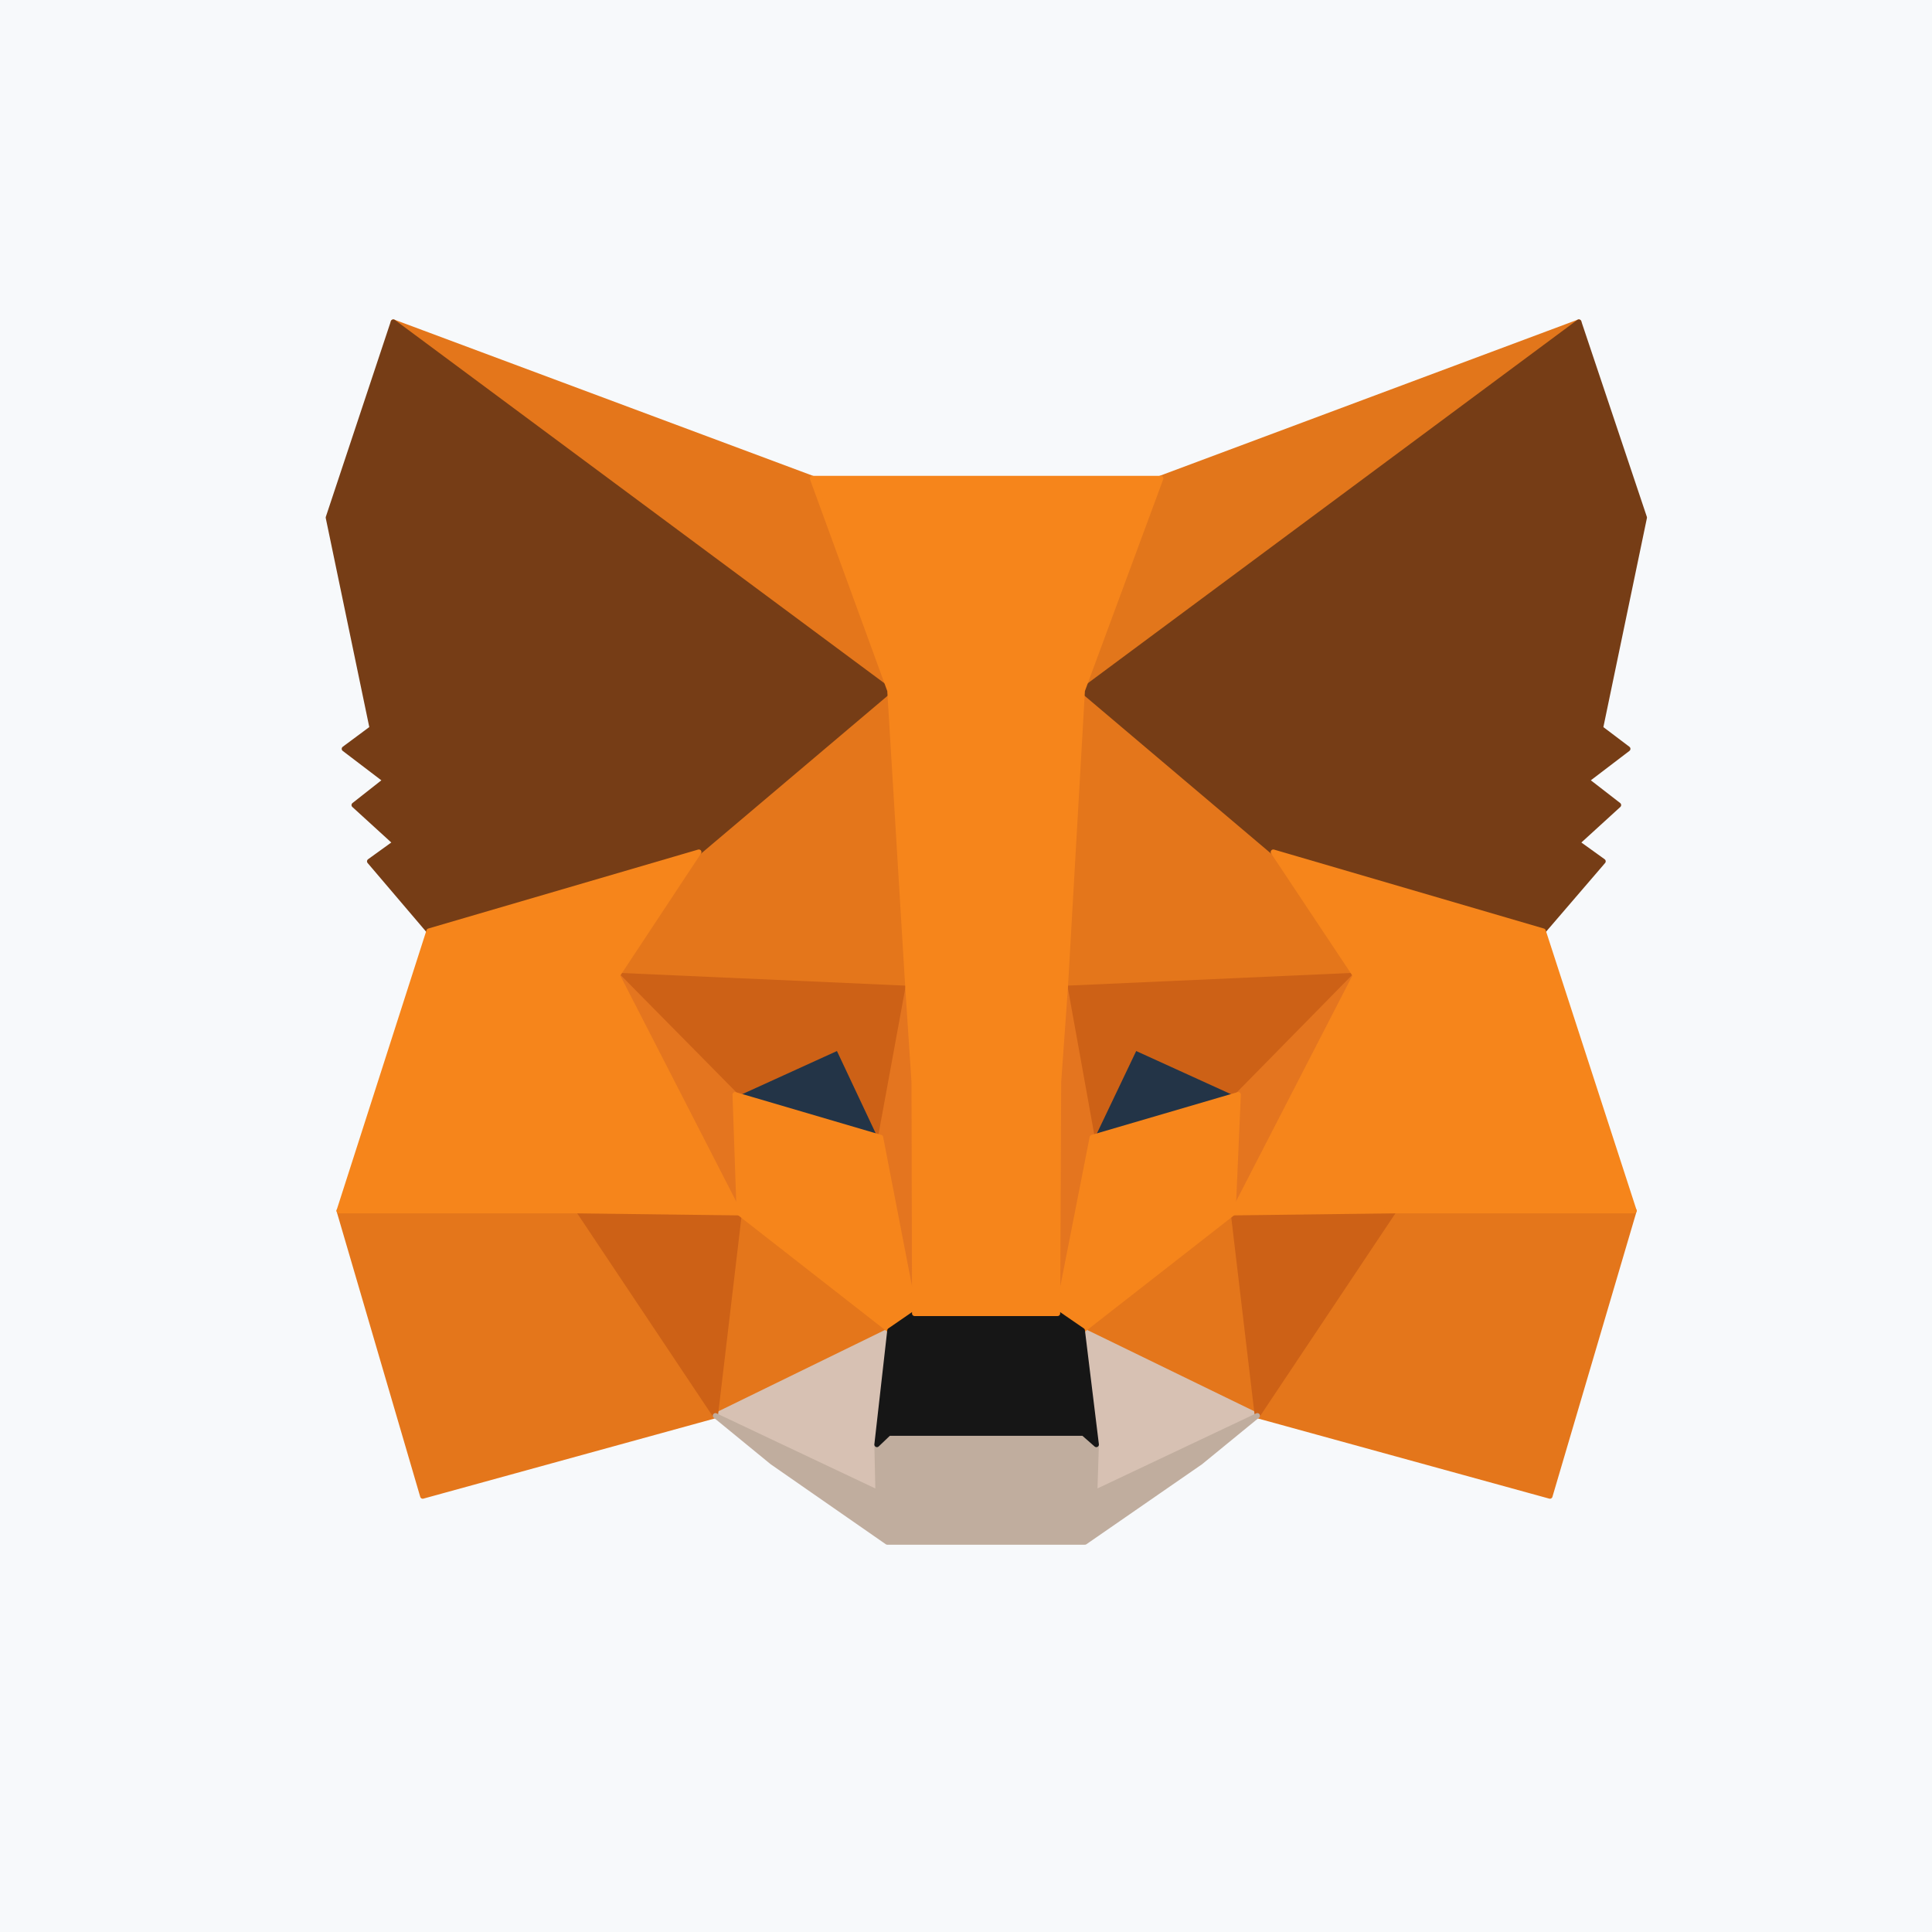
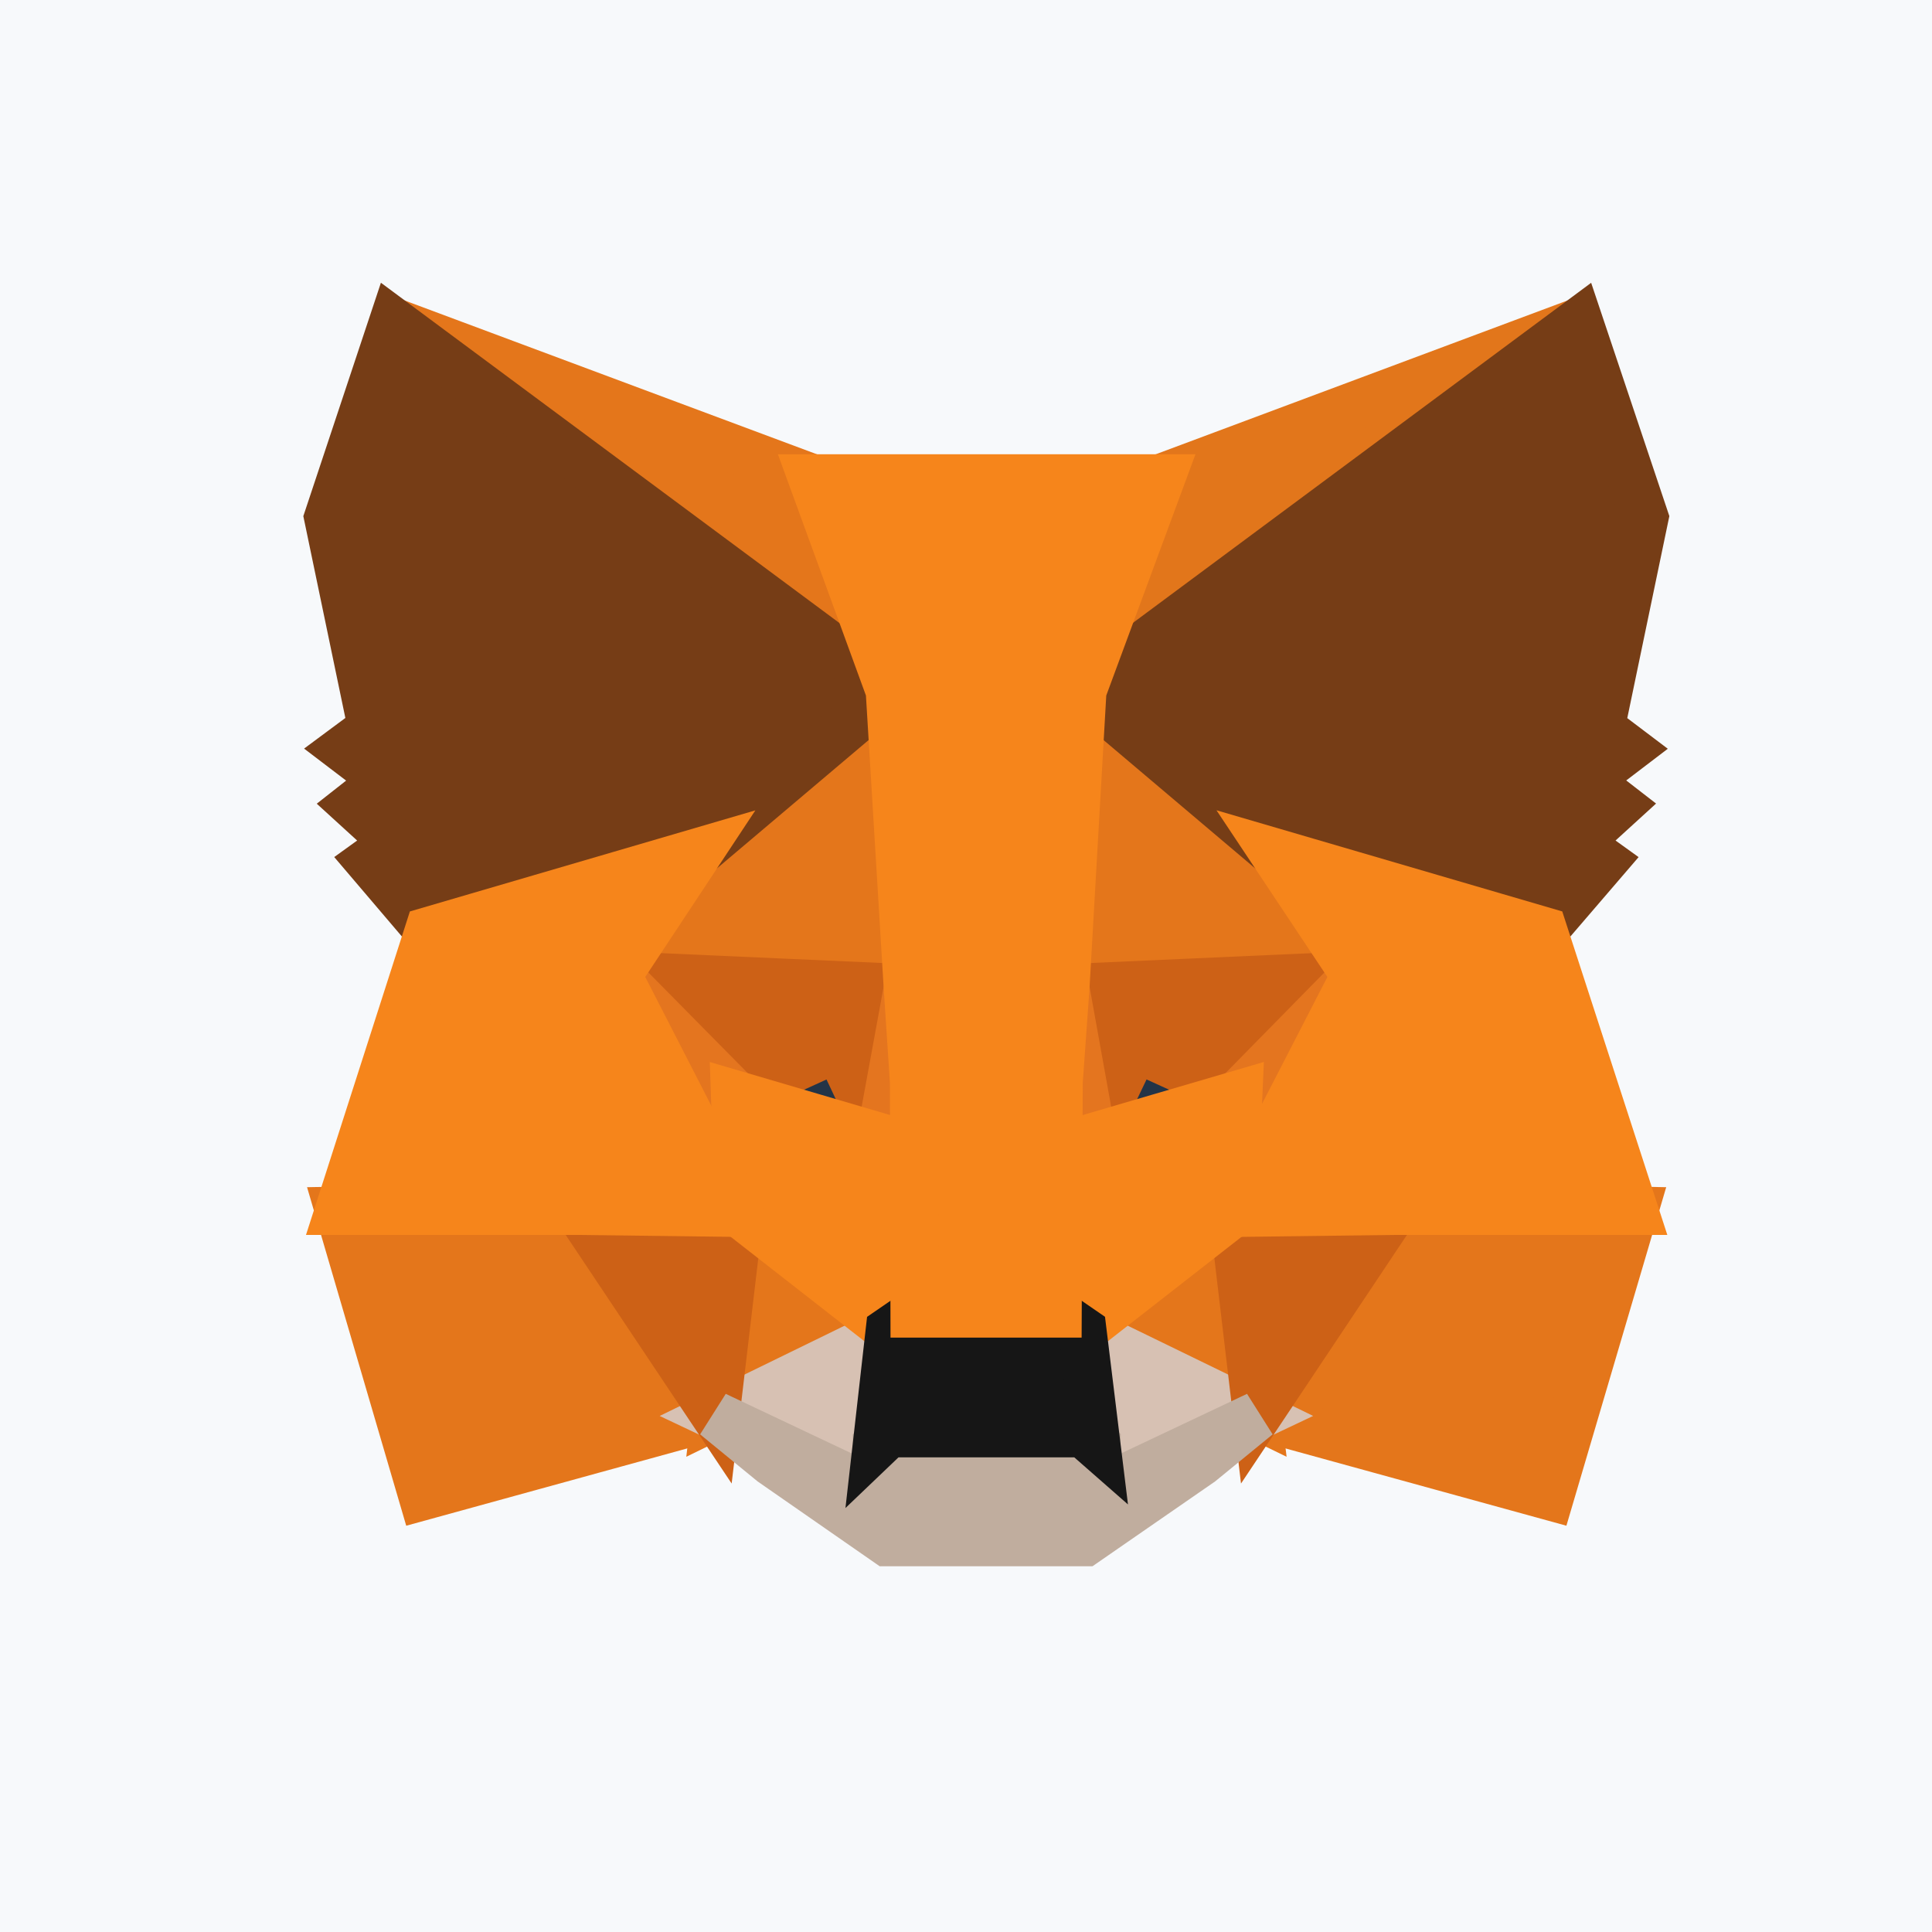
<svg xmlns="http://www.w3.org/2000/svg" width="40" height="40" viewBox="0 0 40 40" fill="none">
  <rect width="40" height="40" fill="#F7F9FB" />
-   <path d="M32.688 6.667L22.055 14.563L24.022 9.904L32.688 6.667Z" fill="#E2761B" stroke="#E2761B" stroke-width="0.107" stroke-linecap="round" stroke-linejoin="round" />
-   <path d="M8.143 6.667L18.69 14.638L16.82 9.904L8.143 6.667ZM28.863 24.971L26.031 29.309L32.09 30.976L33.832 25.067L28.863 24.971ZM7.021 25.067L8.752 30.976L14.811 29.309L11.979 24.971L7.021 25.067Z" fill="#E4761B" stroke="#E4761B" stroke-width="0.107" stroke-linecap="round" stroke-linejoin="round" />
-   <path d="M14.47 17.641L12.781 20.195L18.797 20.462L18.584 13.997L14.47 17.641ZM26.363 17.641L22.195 13.922L22.056 20.462L28.062 20.195L26.363 17.641ZM14.812 29.31L18.423 27.547L15.303 25.11L14.812 29.31ZM22.409 27.547L26.032 29.31L25.529 25.11L22.409 27.547Z" fill="#E4761B" stroke="#E4761B" stroke-width="0.107" stroke-linecap="round" stroke-linejoin="round" />
-   <path d="M26.032 29.309L22.409 27.546L22.698 29.908L22.666 30.902L26.032 29.309ZM14.812 29.309L18.178 30.902L18.156 29.908L18.423 27.546L14.812 29.309Z" fill="#D7C1B3" stroke="#D7C1B3" stroke-width="0.107" stroke-linecap="round" stroke-linejoin="round" />
-   <path d="M18.232 23.55L15.219 22.663L17.345 21.69L18.232 23.55ZM22.602 23.55L23.489 21.69L25.626 22.663L22.602 23.55Z" fill="#233447" stroke="#233447" stroke-width="0.107" stroke-linecap="round" stroke-linejoin="round" />
-   <path d="M14.811 29.309L15.324 24.971L11.979 25.067L14.811 29.309ZM25.518 24.971L26.031 29.309L28.862 25.067L25.518 24.971ZM28.061 20.194L22.055 20.462L22.611 23.55L23.498 21.69L25.635 22.663L28.061 20.194ZM15.217 22.663L17.354 21.69L18.23 23.55L18.796 20.462L12.78 20.194L15.217 22.663Z" fill="#CD6116" stroke="#CD6116" stroke-width="0.107" stroke-linecap="round" stroke-linejoin="round" />
-   <path d="M12.781 20.194L15.303 25.11L15.218 22.663L12.781 20.194ZM25.636 22.663L25.529 25.11L28.062 20.194L25.636 22.663ZM18.797 20.462L18.231 23.55L18.936 27.194L19.097 22.396L18.797 20.462ZM22.056 20.462L21.768 22.385L21.896 27.194L22.612 23.55L22.056 20.462Z" fill="#E4751F" stroke="#E4751F" stroke-width="0.107" stroke-linecap="round" stroke-linejoin="round" />
-   <path d="M22.613 23.549L21.897 27.193L22.41 27.546L25.53 25.11L25.637 22.663L22.613 23.549ZM15.219 22.663L15.304 25.11L18.424 27.546L18.937 27.193L18.232 23.549L15.219 22.663Z" fill="#F6851B" stroke="#F6851B" stroke-width="0.107" stroke-linecap="round" stroke-linejoin="round" />
-   <path d="M22.666 30.902L22.698 29.909L22.43 29.673H18.402L18.156 29.909L18.178 30.902L14.812 29.31L15.987 30.272L18.37 31.928H22.462L24.856 30.272L26.032 29.31L22.666 30.902Z" fill="#C0AD9E" stroke="#C0AD9E" stroke-width="0.107" stroke-linecap="round" stroke-linejoin="round" />
-   <path d="M22.409 27.547L21.896 27.194H18.936L18.423 27.547L18.156 29.908L18.402 29.673H22.43L22.698 29.908L22.409 27.547Z" fill="#161616" stroke="#161616" stroke-width="0.107" stroke-linecap="round" stroke-linejoin="round" />
-   <path d="M33.137 15.076L34.045 10.716L32.688 6.667L22.409 14.296L26.362 17.641L31.951 19.276L33.191 17.833L32.656 17.448L33.511 16.668L32.849 16.155L33.703 15.504L33.137 15.076ZM6.797 10.716L7.705 15.076L7.128 15.504L7.983 16.155L7.331 16.668L8.186 17.448L7.652 17.833L8.881 19.276L14.469 17.641L18.423 14.296L8.143 6.667L6.797 10.716Z" fill="#763D16" stroke="#763D16" stroke-width="0.107" stroke-linecap="round" stroke-linejoin="round" />
-   <path d="M31.951 19.276L26.362 17.641L28.061 20.195L25.529 25.11L28.863 25.068H33.832L31.951 19.276ZM14.469 17.641L8.881 19.276L7.021 25.068H11.979L15.303 25.11L12.781 20.195L14.469 17.641ZM22.056 20.462L22.409 14.297L24.033 9.905H16.82L18.423 14.297L18.797 20.462L18.925 22.407L18.936 27.194H21.896L21.917 22.407L22.056 20.462Z" fill="#F6851B" stroke="#F6851B" stroke-width="0.107" stroke-linecap="round" stroke-linejoin="round" />
+   <path d="M32.688 6.667L22.055 14.563L24.022 9.904L32.688 6.667Z" fill="#E2761B" stroke="#E2761B" strokeWidth="0.107" strokeLinecap="round" strokeLinejoin="round" />
+   <path d="M8.143 6.667L18.69 14.638L16.82 9.904L8.143 6.667ZM28.863 24.971L26.031 29.309L32.09 30.976L33.832 25.067L28.863 24.971ZM7.021 25.067L8.752 30.976L14.811 29.309L11.979 24.971L7.021 25.067Z" fill="#E4761B" stroke="#E4761B" strokeWidth="0.107" strokeLinecap="round" strokeLinejoin="round" />
+   <path d="M14.47 17.641L12.781 20.195L18.797 20.462L18.584 13.997L14.47 17.641ZM26.363 17.641L22.195 13.922L22.056 20.462L28.062 20.195L26.363 17.641ZM14.812 29.31L18.423 27.547L15.303 25.11L14.812 29.31ZM22.409 27.547L26.032 29.31L25.529 25.11L22.409 27.547Z" fill="#E4761B" stroke="#E4761B" strokeWidth="0.107" strokeLinecap="round" strokeLinejoin="round" />
+   <path d="M26.032 29.309L22.409 27.546L22.698 29.908L22.666 30.902L26.032 29.309ZM14.812 29.309L18.178 30.902L18.156 29.908L18.423 27.546L14.812 29.309Z" fill="#D7C1B3" stroke="#D7C1B3" strokeWidth="0.107" strokeLinecap="round" strokeLinejoin="round" />
+   <path d="M18.232 23.55L15.219 22.663L17.345 21.69L18.232 23.55ZM22.602 23.55L23.489 21.69L25.626 22.663L22.602 23.55Z" fill="#233447" stroke="#233447" strokeWidth="0.107" strokeLinecap="round" strokeLinejoin="round" />
+   <path d="M14.811 29.309L15.324 24.971L11.979 25.067L14.811 29.309ZM25.518 24.971L26.031 29.309L28.862 25.067L25.518 24.971ZM28.061 20.194L22.055 20.462L22.611 23.55L23.498 21.69L25.635 22.663L28.061 20.194ZM15.217 22.663L17.354 21.69L18.23 23.55L18.796 20.462L12.78 20.194L15.217 22.663Z" fill="#CD6116" stroke="#CD6116" strokeWidth="0.107" strokeLinecap="round" strokeLinejoin="round" />
+   <path d="M12.781 20.194L15.303 25.11L15.218 22.663L12.781 20.194ZM25.636 22.663L25.529 25.11L28.062 20.194L25.636 22.663ZM18.797 20.462L18.231 23.55L18.936 27.194L19.097 22.396L18.797 20.462ZM22.056 20.462L21.768 22.385L21.896 27.194L22.612 23.55L22.056 20.462Z" fill="#E4751F" stroke="#E4751F" strokeWidth="0.107" strokeLinecap="round" strokeLinejoin="round" />
+   <path d="M22.613 23.549L21.897 27.193L22.41 27.546L25.53 25.11L25.637 22.663L22.613 23.549ZM15.219 22.663L15.304 25.11L18.424 27.546L18.937 27.193L18.232 23.549L15.219 22.663Z" fill="#F6851B" stroke="#F6851B" strokeWidth="0.107" strokeLinecap="round" strokeLinejoin="round" />
+   <path d="M22.666 30.902L22.698 29.909L22.43 29.673H18.402L18.156 29.909L18.178 30.902L14.812 29.31L15.987 30.272L18.37 31.928H22.462L24.856 30.272L26.032 29.31L22.666 30.902Z" fill="#C0AD9E" stroke="#C0AD9E" strokeWidth="0.107" strokeLinecap="round" strokeLinejoin="round" />
+   <path d="M22.409 27.547L21.896 27.194H18.936L18.423 27.547L18.156 29.908L18.402 29.673H22.43L22.698 29.908L22.409 27.547Z" fill="#161616" stroke="#161616" strokeWidth="0.107" strokeLinecap="round" strokeLinejoin="round" />
+   <path d="M33.137 15.076L34.045 10.716L32.688 6.667L22.409 14.296L26.362 17.641L31.951 19.276L33.191 17.833L32.656 17.448L33.511 16.668L32.849 16.155L33.703 15.504L33.137 15.076ZM6.797 10.716L7.705 15.076L7.128 15.504L7.983 16.155L7.331 16.668L8.186 17.448L7.652 17.833L8.881 19.276L14.469 17.641L18.423 14.296L8.143 6.667L6.797 10.716Z" fill="#763D16" stroke="#763D16" strokeWidth="0.107" strokeLinecap="round" strokeLinejoin="round" />
+   <path d="M31.951 19.276L26.362 17.641L28.061 20.195L25.529 25.11L28.863 25.068H33.832L31.951 19.276ZM14.469 17.641L8.881 19.276L7.021 25.068H11.979L15.303 25.11L12.781 20.195L14.469 17.641ZM22.056 20.462L22.409 14.297L24.033 9.905H16.82L18.423 14.297L18.797 20.462L18.925 22.407L18.936 27.194H21.896L21.917 22.407L22.056 20.462Z" fill="#F6851B" stroke="#F6851B" strokeWidth="0.107" strokeLinecap="round" strokeLinejoin="round" />
</svg>
